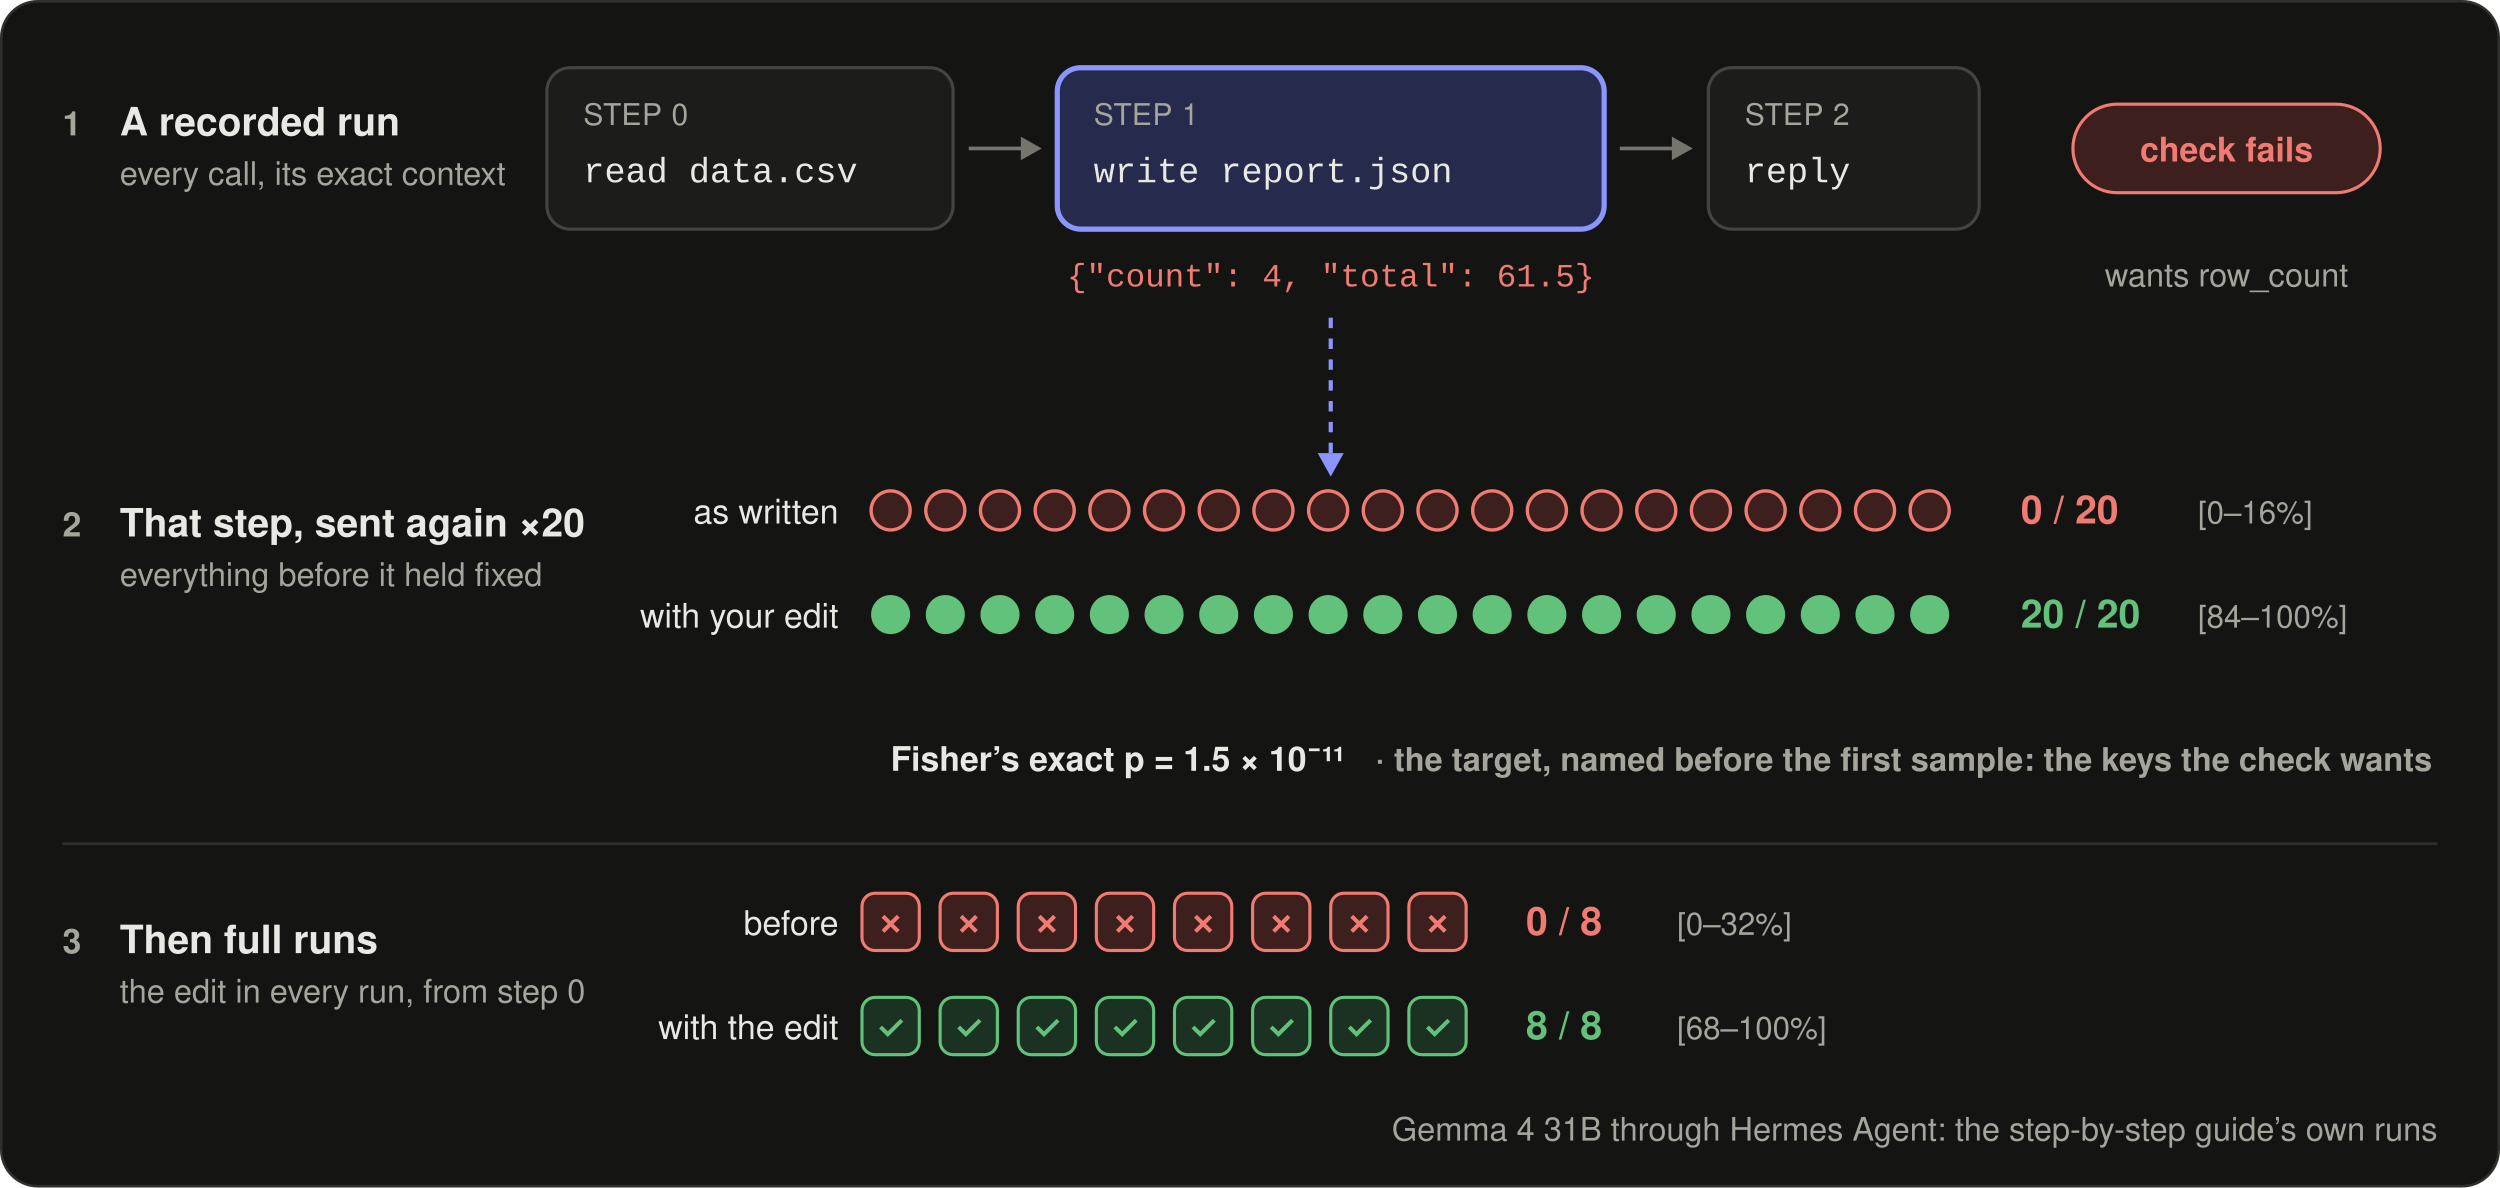
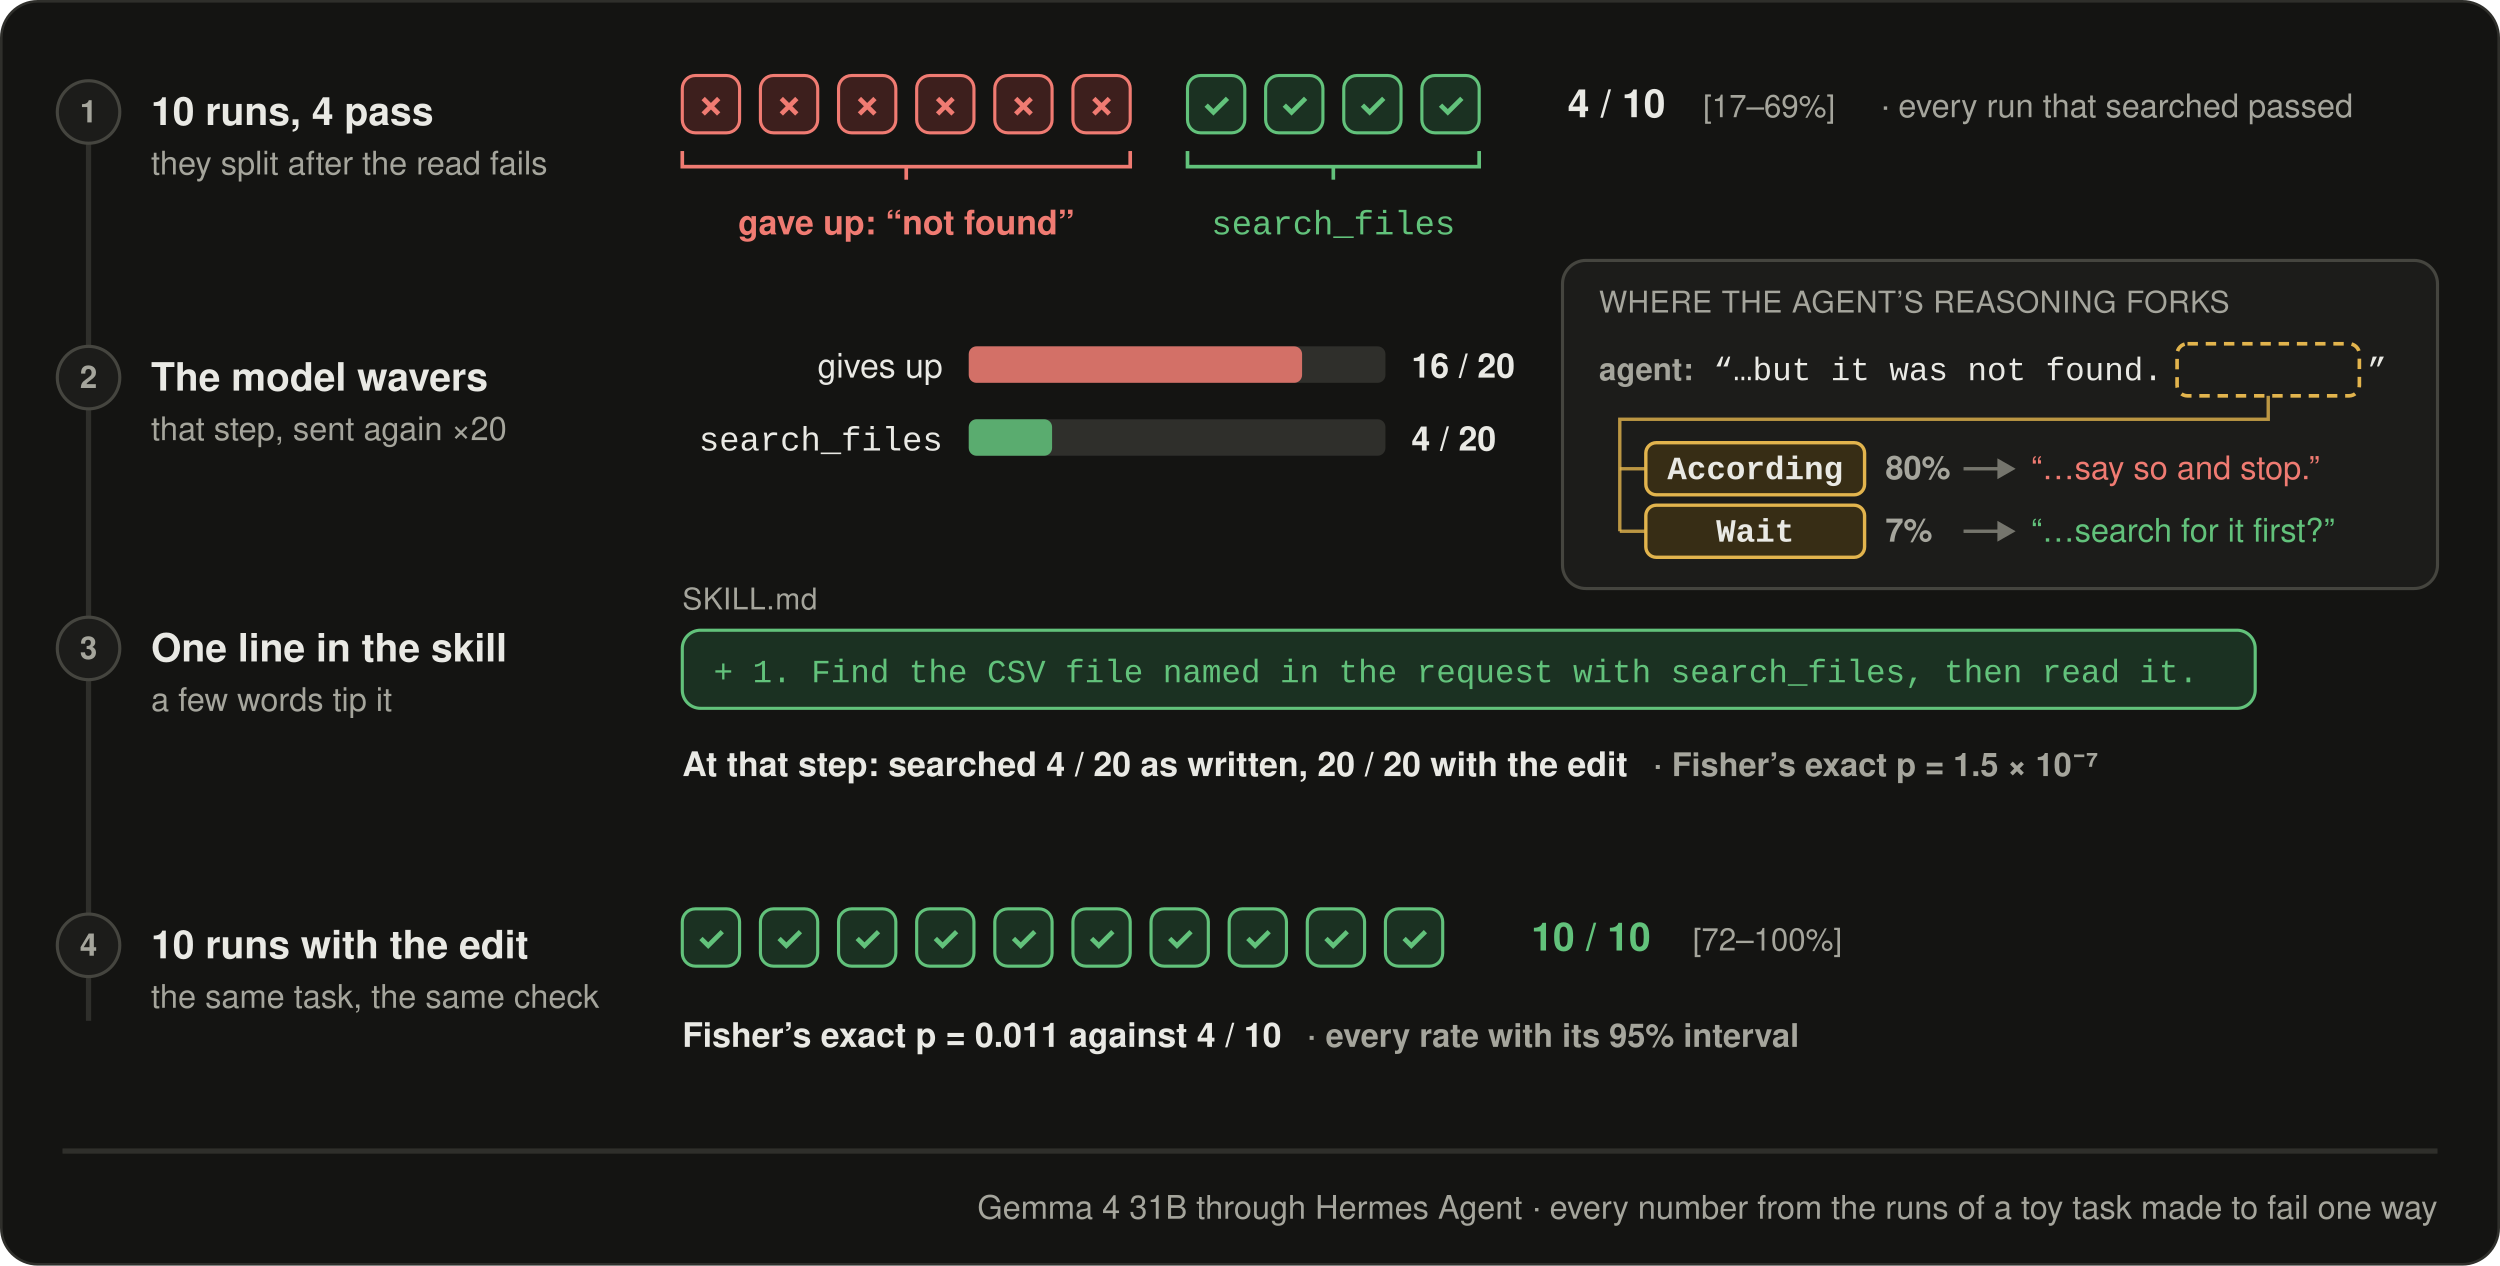
- <svg xmlns="http://www.w3.org/2000/svg" width="960" height="456" viewBox="0 0 960 456" role="img" aria-labelledby="title desc">
+ <svg xmlns="http://www.w3.org/2000/svg" width="960" height="486" viewBox="0 0 960 486" role="img" aria-labelledby="title desc">
  <style>
-     .sans { font-family: -apple-system, BlinkMacSystemFont, 'Segoe UI', Helvetica, Arial, sans-serif; }
-     .mono { font-family: ui-monospace, SFMono-Regular, 'SF Mono', Menlo, Consolas, 'Liberation Mono', monospace; }
-     .num { font-family: -apple-system, BlinkMacSystemFont, 'Segoe UI', Helvetica, Arial, sans-serif; font-size: 13px; font-weight: 600; fill: #a5a59c; }
+     .frame { fill: #141412; stroke: #2f2f2b; stroke-width: 1; }
+     .spine { stroke: #2f2f2b; stroke-width: 2; }
+     .badge { fill: #1c1c1a; stroke: #45453f; stroke-width: 1.2; }
+     .badge-t { font-family: -apple-system, BlinkMacSystemFont, 'Segoe UI', Helvetica, Arial, sans-serif; font-size: 12px; font-weight: 700; fill: #a5a59c; }
    .lane { font-family: -apple-system, BlinkMacSystemFont, 'Segoe UI', Helvetica, Arial, sans-serif; font-size: 15px; font-weight: 650; fill: #e9e9e4; }
    .lane-sub { font-family: -apple-system, BlinkMacSystemFont, 'Segoe UI', Helvetica, Arial, sans-serif; font-size: 12.5px; fill: #a5a59c; }
-     .step { fill: #1c1c1a; stroke: #45453f; stroke-width: 1.2; }
-     .step-hot { fill: #262a4d; stroke: #8b95ff; stroke-width: 2; }
-     .step-k { font-family: -apple-system, BlinkMacSystemFont, 'Segoe UI', Helvetica, Arial, sans-serif; font-size: 11.5px; fill: #a5a59c; letter-spacing: .02em; }
-     .step-t { font-family: ui-monospace, SFMono-Regular, 'SF Mono', Menlo, Consolas, 'Liberation Mono', monospace; font-size: 13.5px; fill: #e9e9e4; }
-     .wrong { font-family: ui-monospace, SFMono-Regular, 'SF Mono', Menlo, Consolas, 'Liberation Mono', monospace; font-size: 12.5px; fill: #f07b72; }
-     .arrow { stroke: #75756d; stroke-width: 1.4; fill: none; }
-     .arrowhead { fill: #75756d; }
-     .rail { stroke: #8b95ff; stroke-width: 1.6; fill: none; stroke-dasharray: 4 4; }
-     .railhead { fill: #8b95ff; }
-     .verdict-bad { fill: #3d1f1d; stroke: #f07b72; stroke-width: 1.2; }
-     .verdict-ok { fill: #1b3122; stroke: #62c27b; stroke-width: 1.2; }
-     .t-bad { font-family: -apple-system, BlinkMacSystemFont, 'Segoe UI', Helvetica, Arial, sans-serif; font-size: 13px; font-weight: 600; fill: #f07b72; }
-     .t-ok { font-family: -apple-system, BlinkMacSystemFont, 'Segoe UI', Helvetica, Arial, sans-serif; font-size: 13px; font-weight: 600; fill: #62c27b; }
-     .dot-bad { fill: #3d1f1d; stroke: #f07b72; stroke-width: 1.3; }
-     .dot-ok { fill: #62c27b; }
-     .arm { font-family: -apple-system, BlinkMacSystemFont, 'Segoe UI', Helvetica, Arial, sans-serif; font-size: 13px; fill: #e9e9e4; }
-     .rate-bad { font-family: -apple-system, BlinkMacSystemFont, 'Segoe UI', Helvetica, Arial, sans-serif; font-size: 15px; font-weight: 700; fill: #f07b72; }
+     .chip-bad { fill: #3d1f1d; stroke: #f07b72; stroke-width: 1.2; }
+     .chip-ok { fill: #1b3122; stroke: #62c27b; stroke-width: 1.2; }
+     .mark-bad { font-family: -apple-system, BlinkMacSystemFont, 'Segoe UI', Helvetica, Arial, sans-serif; font-size: 13px; font-weight: 700; fill: #f07b72; }
+     .mark-ok { font-family: -apple-system, BlinkMacSystemFont, 'Segoe UI', Helvetica, Arial, sans-serif; font-size: 13px; font-weight: 700; fill: #62c27b; }
+     .brace-bad { stroke: #f07b72; stroke-width: 1.4; fill: none; }
+     .brace-ok { stroke: #62c27b; stroke-width: 1.4; fill: none; }
+     .gave-up { font-family: -apple-system, BlinkMacSystemFont, 'Segoe UI', Helvetica, Arial, sans-serif; font-size: 13px; font-weight: 600; fill: #f07b72; }
+     .gave-up-l { font-family: -apple-system, BlinkMacSystemFont, 'Segoe UI', Helvetica, Arial, sans-serif; font-size: 13px; fill: #e9e9e4; }
+     .tool-ok { font-family: ui-monospace, SFMono-Regular, 'SF Mono', Menlo, Consolas, 'Liberation Mono', monospace; font-size: 13px; fill: #62c27b; }
+     .tool { font-family: ui-monospace, SFMono-Regular, 'SF Mono', Menlo, Consolas, 'Liberation Mono', monospace; font-size: 13px; fill: #e9e9e4; }
+     .rate { font-family: -apple-system, BlinkMacSystemFont, 'Segoe UI', Helvetica, Arial, sans-serif; font-size: 15px; font-weight: 700; fill: #e9e9e4; }
    .rate-ok { font-family: -apple-system, BlinkMacSystemFont, 'Segoe UI', Helvetica, Arial, sans-serif; font-size: 15px; font-weight: 700; fill: #62c27b; }
    .ci { font-family: -apple-system, BlinkMacSystemFont, 'Segoe UI', Helvetica, Arial, sans-serif; font-size: 12px; fill: #a5a59c; }
+     .pct { font-family: -apple-system, BlinkMacSystemFont, 'Segoe UI', Helvetica, Arial, sans-serif; font-size: 13px; font-weight: 600; fill: #e9e9e4; }
+     .bar-bad { fill: #f07b72; opacity: .85; }
+     .bar-ok { fill: #62c27b; opacity: .85; }
+     .track { fill: #2f2f2b; }
+     .card { fill: #1c1c1a; stroke: #45453f; stroke-width: 1.2; }
+     .card-k { font-family: -apple-system, BlinkMacSystemFont, 'Segoe UI', Helvetica, Arial, sans-serif; font-size: 11.5px; fill: #a5a59c; letter-spacing: .02em; }
+     .reason { font-family: ui-monospace, SFMono-Regular, 'SF Mono', Menlo, Consolas, 'Liberation Mono', monospace; font-size: 12.5px; fill: #a5a59c; }
+     .reason-t { font-family: ui-monospace, SFMono-Regular, 'SF Mono', Menlo, Consolas, 'Liberation Mono', monospace; font-size: 12.5px; fill: #e9e9e4; }
+     .speaker { font-family: -apple-system, BlinkMacSystemFont, 'Segoe UI', Helvetica, Arial, sans-serif; font-size: 12px; font-weight: 700; fill: #a5a59c; }
+     .slot { fill: none; stroke: #e2b44d; stroke-width: 1.4; stroke-dasharray: 4 3; }
+     .fork { stroke: #e2b44d; stroke-width: 1.3; fill: none; opacity: .8; }
+     .token { fill: #372d15; stroke: #e2b44d; stroke-width: 1.3; }
+     .token-t { font-family: ui-monospace, SFMono-Regular, 'SF Mono', Menlo, Consolas, 'Liberation Mono', monospace; font-size: 12.5px; font-weight: 700; fill: #e9e9e4; }
+     .alt-pct { font-family: -apple-system, BlinkMacSystemFont, 'Segoe UI', Helvetica, Arial, sans-serif; font-size: 12.5px; font-weight: 600; fill: #a5a59c; }
+     .after-bad { font-family: -apple-system, BlinkMacSystemFont, 'Segoe UI', Helvetica, Arial, sans-serif; font-size: 12.5px; fill: #f07b72; }
+     .after-ok { font-family: -apple-system, BlinkMacSystemFont, 'Segoe UI', Helvetica, Arial, sans-serif; font-size: 12.5px; fill: #62c27b; }
+     .arrow { stroke: #75756d; stroke-width: 1.3; fill: none; }
+     .arrowhead { fill: #75756d; }
+     .diff { fill: #1b3122; stroke: #62c27b; stroke-width: 1.2; }
+     .diff-t { font-family: ui-monospace, SFMono-Regular, 'SF Mono', Menlo, Consolas, 'Liberation Mono', monospace; font-size: 12.5px; fill: #62c27b; }
+     .diff-file { font-family: -apple-system, BlinkMacSystemFont, 'Segoe UI', Helvetica, Arial, sans-serif; font-size: 11.5px; fill: #a5a59c; letter-spacing: .02em; }
    .note { font-family: -apple-system, BlinkMacSystemFont, 'Segoe UI', Helvetica, Arial, sans-serif; font-size: 12.5px; fill: #a5a59c; }
    .pvalue { font-family: -apple-system, BlinkMacSystemFont, 'Segoe UI', Helvetica, Arial, sans-serif; font-size: 13px; font-weight: 600; fill: #e9e9e4; }
-     .rule { stroke: #2f2f2b; stroke-width: 1; }
-     .frame { fill: #141412; stroke: #2f2f2b; stroke-width: 1; }
    </style>
-   <rect x="0.5" y="0.5" width="959" height="455" rx="14" class="frame" />
-   <text x="24" y="52" class="num" text-anchor="start">1</text>
-   <text x="46" y="52" class="lane" text-anchor="start">A recorded run</text>
-   <text x="46" y="71" class="lane-sub" text-anchor="start">every call, its exact context</text>
-   <rect x="210" y="26" width="156" height="62" rx="9" class="step" />
-   <text x="224" y="48" class="step-k" text-anchor="start">STEP 0</text>
-   <text x="224" y="70" class="step-t" text-anchor="start">read data.csv</text>
-   <line x1="372" y1="57.0" x2="393" y2="57.0" class="arrow" />
-   <path d="M 400 57.0 L 392 52.5 L 392 61.5 z" class="arrowhead" />
-   <rect x="406" y="26" width="210" height="62" rx="9" class="step-hot" />
-   <text x="420" y="48" class="step-k" text-anchor="start">STEP 1</text>
-   <text x="420" y="70" class="step-t" text-anchor="start">write report.json</text>
-   <line x1="622" y1="57.0" x2="643" y2="57.0" class="arrow" />
-   <path d="M 650 57.0 L 642 52.5 L 642 61.5 z" class="arrowhead" />
-   <rect x="656" y="26" width="104" height="62" rx="9" class="step" />
-   <text x="670" y="48" class="step-k" text-anchor="start">STEP 2</text>
-   <text x="670" y="70" class="step-t" text-anchor="start">reply</text>
-   <rect x="796" y="40" width="118" height="34" rx="17" class="verdict-bad" />
-   <text x="855" y="62" class="t-bad" text-anchor="middle">check fails</text>
-   <text x="511" y="110" class="wrong" text-anchor="middle">{"count": 4, "total": 61.5}</text>
-   <text x="855" y="110" class="note" text-anchor="middle">wants row_count</text>
-   <path d="M 511.0 122 L 511.0 174" class="rail" />
-   <path d="M 511.0 183 L 506.0 174 L 516.0 174 z" class="railhead" />
-   <text x="24" y="206" class="num" text-anchor="start">2</text>
-   <text x="46" y="206" class="lane" text-anchor="start">That step, sent again ×20</text>
-   <text x="46" y="225" class="lane-sub" text-anchor="start">everything before it held fixed</text>
-   <text x="322" y="201" class="arm" text-anchor="end">as written</text>
-   <circle cx="342" cy="196" r="7.5" class="dot-bad" />
-   <circle cx="363" cy="196" r="7.5" class="dot-bad" />
-   <circle cx="384" cy="196" r="7.5" class="dot-bad" />
-   <circle cx="405" cy="196" r="7.5" class="dot-bad" />
-   <circle cx="426" cy="196" r="7.5" class="dot-bad" />
-   <circle cx="447" cy="196" r="7.5" class="dot-bad" />
-   <circle cx="468" cy="196" r="7.5" class="dot-bad" />
-   <circle cx="489" cy="196" r="7.5" class="dot-bad" />
-   <circle cx="510" cy="196" r="7.5" class="dot-bad" />
-   <circle cx="531" cy="196" r="7.5" class="dot-bad" />
-   <circle cx="552" cy="196" r="7.5" class="dot-bad" />
-   <circle cx="573" cy="196" r="7.5" class="dot-bad" />
-   <circle cx="594" cy="196" r="7.5" class="dot-bad" />
-   <circle cx="615" cy="196" r="7.5" class="dot-bad" />
-   <circle cx="636" cy="196" r="7.5" class="dot-bad" />
-   <circle cx="657" cy="196" r="7.5" class="dot-bad" />
-   <circle cx="678" cy="196" r="7.5" class="dot-bad" />
-   <circle cx="699" cy="196" r="7.5" class="dot-bad" />
-   <circle cx="720" cy="196" r="7.5" class="dot-bad" />
-   <circle cx="741" cy="196" r="7.5" class="dot-bad" />
-   <text x="776" y="201" class="rate-bad" text-anchor="start">0 / 20</text>
-   <text x="844" y="201" class="ci" text-anchor="start">[0–16%]</text>
-   <text x="322" y="241" class="arm" text-anchor="end">with your edit</text>
-   <circle cx="342" cy="236" r="7.5" class="dot-ok" />
-   <circle cx="363" cy="236" r="7.5" class="dot-ok" />
-   <circle cx="384" cy="236" r="7.5" class="dot-ok" />
-   <circle cx="405" cy="236" r="7.5" class="dot-ok" />
-   <circle cx="426" cy="236" r="7.5" class="dot-ok" />
-   <circle cx="447" cy="236" r="7.5" class="dot-ok" />
-   <circle cx="468" cy="236" r="7.5" class="dot-ok" />
-   <circle cx="489" cy="236" r="7.5" class="dot-ok" />
-   <circle cx="510" cy="236" r="7.5" class="dot-ok" />
-   <circle cx="531" cy="236" r="7.5" class="dot-ok" />
-   <circle cx="552" cy="236" r="7.5" class="dot-ok" />
-   <circle cx="573" cy="236" r="7.5" class="dot-ok" />
-   <circle cx="594" cy="236" r="7.5" class="dot-ok" />
-   <circle cx="615" cy="236" r="7.5" class="dot-ok" />
-   <circle cx="636" cy="236" r="7.5" class="dot-ok" />
-   <circle cx="657" cy="236" r="7.5" class="dot-ok" />
-   <circle cx="678" cy="236" r="7.5" class="dot-ok" />
-   <circle cx="699" cy="236" r="7.5" class="dot-ok" />
-   <circle cx="720" cy="236" r="7.5" class="dot-ok" />
-   <circle cx="741" cy="236" r="7.5" class="dot-ok" />
-   <text x="776" y="241" class="rate-ok" text-anchor="start">20 / 20</text>
-   <text x="844" y="241" class="ci" text-anchor="start">[84–100%]</text>
-   <text x="342" y="296" class="pvalue" text-anchor="start">Fisher’s exact p = 1.5 × 10⁻¹¹<tspan class="note" dx="12">·  the target, named before the first sample: the keys the check wants</tspan>
+   <rect x="0.5" y="0.5" width="959" height="485" rx="14" class="frame" />
+   <line x1="34" y1="54" x2="34" y2="392" class="spine" />
+   <circle cx="34" cy="43" r="12" class="badge" />
+   <text x="34" y="47" class="badge-t" text-anchor="middle">1</text>
+   <text x="58" y="48" class="lane" text-anchor="start">10 runs, 4 pass</text>
+   <text x="58" y="67" class="lane-sub" text-anchor="start">they split after the read fails</text>
+   <rect x="262" y="29" width="22" height="22" rx="5" class="chip-bad" />
+   <text x="273" y="45" class="mark-bad" text-anchor="middle">✗</text>
+   <rect x="292" y="29" width="22" height="22" rx="5" class="chip-bad" />
+   <text x="303" y="45" class="mark-bad" text-anchor="middle">✗</text>
+   <rect x="322" y="29" width="22" height="22" rx="5" class="chip-bad" />
+   <text x="333" y="45" class="mark-bad" text-anchor="middle">✗</text>
+   <rect x="352" y="29" width="22" height="22" rx="5" class="chip-bad" />
+   <text x="363" y="45" class="mark-bad" text-anchor="middle">✗</text>
+   <rect x="382" y="29" width="22" height="22" rx="5" class="chip-bad" />
+   <text x="393" y="45" class="mark-bad" text-anchor="middle">✗</text>
+   <rect x="412" y="29" width="22" height="22" rx="5" class="chip-bad" />
+   <text x="423" y="45" class="mark-bad" text-anchor="middle">✗</text>
+   <rect x="456" y="29" width="22" height="22" rx="5" class="chip-ok" />
+   <text x="467" y="45" class="mark-ok" text-anchor="middle">✓</text>
+   <rect x="486" y="29" width="22" height="22" rx="5" class="chip-ok" />
+   <text x="497" y="45" class="mark-ok" text-anchor="middle">✓</text>
+   <rect x="516" y="29" width="22" height="22" rx="5" class="chip-ok" />
+   <text x="527" y="45" class="mark-ok" text-anchor="middle">✓</text>
+   <rect x="546" y="29" width="22" height="22" rx="5" class="chip-ok" />
+   <text x="557" y="45" class="mark-ok" text-anchor="middle">✓</text>
+   <path d="M 262 58 L 262 64 L 434 64 L 434 58 M 348.0 64 L 348.0 69" class="brace-bad" />
+   <text x="348.0" y="90" class="gave-up" text-anchor="middle">gave up: “not found”</text>
+   <path d="M 456 58 L 456 64 L 568 64 L 568 58 M 512.0 64 L 512.0 69" class="brace-ok" />
+   <text x="512.0" y="90" class="tool-ok" text-anchor="middle">search_files</text>
+   <text x="602" y="45" class="rate" text-anchor="start">4 / 10</text>
+   <text x="654" y="45" class="ci" text-anchor="start">[17–69%]</text>
+   <text x="722" y="45" class="note" text-anchor="start">·  every run that searched passed</text>
+   <circle cx="34" cy="145" r="12" class="badge" />
+   <text x="34" y="149" class="badge-t" text-anchor="middle">2</text>
+   <text x="58" y="150" class="lane" text-anchor="start">The model wavers</text>
+   <text x="58" y="169" class="lane-sub" text-anchor="start">that step, sent again ×20</text>
+   <text x="362" y="145" class="gave-up-l" text-anchor="end">gives up</text>
+   <rect x="372" y="133" width="160" height="14" rx="3" class="track" />
+   <rect x="372" y="133" width="128" height="14" rx="3" class="bar-bad" />
+   <text x="542" y="145" class="pct" text-anchor="start">16 / 20</text>
+   <text x="362" y="173" class="tool" text-anchor="end">search_files</text>
+   <rect x="372" y="161" width="160" height="14" rx="3" class="track" />
+   <rect x="372" y="161" width="32" height="14" rx="3" class="bar-ok" />
+   <text x="542" y="173" class="pct" text-anchor="start">4 / 20</text>
+   <rect x="600" y="100" width="336" height="126" rx="9" class="card" />
+   <text x="614" y="120" class="card-k" text-anchor="start">WHERE THE AGENT’S REASONING FORKS</text>
+   <text x="614" y="146" class="speaker" text-anchor="start">agent:</text>
+   <text x="658" y="146" class="reason-t" text-anchor="start">“…but it was not found.</text>
+   <rect x="836" y="132" width="70" height="20" rx="4" class="slot" />
+   <text x="909" y="146" class="reason-t" text-anchor="start">”</text>
+   <path d="M 871.0 152 L 871.0 161 L 622 161 L 622 204" class="fork" />
+   <path d="M 622 180 L 632 180" class="fork" />
+   <rect x="632" y="170" width="84" height="20" rx="4" class="token" />
+   <text x="674" y="184" class="token-t" text-anchor="middle">According</text>
+   <text x="724" y="184" class="alt-pct" text-anchor="start">80%</text>
+   <line x1="754" y1="180" x2="768" y2="180" class="arrow" />
+   <path d="M 774 180 L 767 176 L 767 184 z" class="arrowhead" />
+   <text x="780" y="184" class="after-bad" text-anchor="start">“…say so and stop.”</text>
+   <path d="M 622 204 L 632 204" class="fork" />
+   <rect x="632" y="194" width="84" height="20" rx="4" class="token" />
+   <text x="674" y="208" class="token-t" text-anchor="middle">Wait</text>
+   <text x="724" y="208" class="alt-pct" text-anchor="start">7%</text>
+   <line x1="754" y1="204" x2="768" y2="204" class="arrow" />
+   <path d="M 774 204 L 767 200 L 767 208 z" class="arrowhead" />
+   <text x="780" y="208" class="after-ok" text-anchor="start">“…search for it first?”</text>
+   <circle cx="34" cy="249" r="12" class="badge" />
+   <text x="34" y="253" class="badge-t" text-anchor="middle">3</text>
+   <text x="58" y="254" class="lane" text-anchor="start">One line in the skill</text>
+   <text x="58" y="273" class="lane-sub" text-anchor="start">a few words tip it</text>
+   <text x="262" y="234" class="diff-file" text-anchor="start">SKILL.md</text>
+   <rect x="262" y="242" width="604" height="30" rx="7" class="diff" />
+   <text x="274" y="262" class="diff-t" text-anchor="start">+ 1. Find the CSV file named in the request with search_files, then read it.</text>
+   <text x="262" y="298" class="pvalue" text-anchor="start">At that step: searched 4 / 20 as written, 20 / 20 with the edit<tspan class="note" dx="10">·  Fisher’s exact p = 1.5 × 10⁻⁷</tspan>
  </text>
-   <line x1="24" y1="324" x2="936" y2="324" class="rule" />
-   <text x="24" y="366" class="num" text-anchor="start">3</text>
-   <text x="46" y="366" class="lane" text-anchor="start">Then full runs</text>
-   <text x="46" y="385" class="lane-sub" text-anchor="start">the edit in every run, from step 0</text>
-   <text x="322" y="359" class="arm" text-anchor="end">before</text>
-   <rect x="331" y="343" width="22" height="22" rx="5" class="verdict-bad" />
-   <text x="342" y="359" class="t-bad" text-anchor="middle">✗</text>
-   <rect x="361" y="343" width="22" height="22" rx="5" class="verdict-bad" />
-   <text x="372" y="359" class="t-bad" text-anchor="middle">✗</text>
-   <rect x="391" y="343" width="22" height="22" rx="5" class="verdict-bad" />
-   <text x="402" y="359" class="t-bad" text-anchor="middle">✗</text>
-   <rect x="421" y="343" width="22" height="22" rx="5" class="verdict-bad" />
-   <text x="432" y="359" class="t-bad" text-anchor="middle">✗</text>
-   <rect x="451" y="343" width="22" height="22" rx="5" class="verdict-bad" />
-   <text x="462" y="359" class="t-bad" text-anchor="middle">✗</text>
-   <rect x="481" y="343" width="22" height="22" rx="5" class="verdict-bad" />
-   <text x="492" y="359" class="t-bad" text-anchor="middle">✗</text>
-   <rect x="511" y="343" width="22" height="22" rx="5" class="verdict-bad" />
-   <text x="522" y="359" class="t-bad" text-anchor="middle">✗</text>
-   <rect x="541" y="343" width="22" height="22" rx="5" class="verdict-bad" />
-   <text x="552" y="359" class="t-bad" text-anchor="middle">✗</text>
-   <text x="586" y="359" class="rate-bad" text-anchor="start">0 / 8</text>
-   <text x="644" y="359" class="ci" text-anchor="start">[0–32%]</text>
-   <text x="322" y="399" class="arm" text-anchor="end">with the edit</text>
-   <rect x="331" y="383" width="22" height="22" rx="5" class="verdict-ok" />
-   <text x="342" y="399" class="t-ok" text-anchor="middle">✓</text>
-   <rect x="361" y="383" width="22" height="22" rx="5" class="verdict-ok" />
-   <text x="372" y="399" class="t-ok" text-anchor="middle">✓</text>
-   <rect x="391" y="383" width="22" height="22" rx="5" class="verdict-ok" />
-   <text x="402" y="399" class="t-ok" text-anchor="middle">✓</text>
-   <rect x="421" y="383" width="22" height="22" rx="5" class="verdict-ok" />
-   <text x="432" y="399" class="t-ok" text-anchor="middle">✓</text>
-   <rect x="451" y="383" width="22" height="22" rx="5" class="verdict-ok" />
-   <text x="462" y="399" class="t-ok" text-anchor="middle">✓</text>
-   <rect x="481" y="383" width="22" height="22" rx="5" class="verdict-ok" />
-   <text x="492" y="399" class="t-ok" text-anchor="middle">✓</text>
-   <rect x="511" y="383" width="22" height="22" rx="5" class="verdict-ok" />
-   <text x="522" y="399" class="t-ok" text-anchor="middle">✓</text>
-   <rect x="541" y="383" width="22" height="22" rx="5" class="verdict-ok" />
-   <text x="552" y="399" class="t-ok" text-anchor="middle">✓</text>
-   <text x="586" y="399" class="rate-ok" text-anchor="start">8 / 8</text>
-   <text x="644" y="399" class="ci" text-anchor="start">[68–100%]</text>
-   <text x="936" y="438" class="note" text-anchor="end">Gemma 4 31B through Hermes Agent: the step-by-step guide’s own runs</text>
+   <circle cx="34" cy="363" r="12" class="badge" />
+   <text x="34" y="367" class="badge-t" text-anchor="middle">4</text>
+   <text x="58" y="368" class="lane" text-anchor="start">10 runs with the edit</text>
+   <text x="58" y="387" class="lane-sub" text-anchor="start">the same task, the same check</text>
+   <rect x="262" y="349" width="22" height="22" rx="5" class="chip-ok" />
+   <text x="273" y="365" class="mark-ok" text-anchor="middle">✓</text>
+   <rect x="292" y="349" width="22" height="22" rx="5" class="chip-ok" />
+   <text x="303" y="365" class="mark-ok" text-anchor="middle">✓</text>
+   <rect x="322" y="349" width="22" height="22" rx="5" class="chip-ok" />
+   <text x="333" y="365" class="mark-ok" text-anchor="middle">✓</text>
+   <rect x="352" y="349" width="22" height="22" rx="5" class="chip-ok" />
+   <text x="363" y="365" class="mark-ok" text-anchor="middle">✓</text>
+   <rect x="382" y="349" width="22" height="22" rx="5" class="chip-ok" />
+   <text x="393" y="365" class="mark-ok" text-anchor="middle">✓</text>
+   <rect x="412" y="349" width="22" height="22" rx="5" class="chip-ok" />
+   <text x="423" y="365" class="mark-ok" text-anchor="middle">✓</text>
+   <rect x="442" y="349" width="22" height="22" rx="5" class="chip-ok" />
+   <text x="453" y="365" class="mark-ok" text-anchor="middle">✓</text>
+   <rect x="472" y="349" width="22" height="22" rx="5" class="chip-ok" />
+   <text x="483" y="365" class="mark-ok" text-anchor="middle">✓</text>
+   <rect x="502" y="349" width="22" height="22" rx="5" class="chip-ok" />
+   <text x="513" y="365" class="mark-ok" text-anchor="middle">✓</text>
+   <rect x="532" y="349" width="22" height="22" rx="5" class="chip-ok" />
+   <text x="543" y="365" class="mark-ok" text-anchor="middle">✓</text>
+   <text x="588" y="365" class="rate-ok" text-anchor="start">10 / 10</text>
+   <text x="650" y="365" class="ci" text-anchor="start">[72–100%]</text>
+   <text x="262" y="402" class="pvalue" text-anchor="start">Fisher’s exact p = 0.011 against 4 / 10<tspan class="note" dx="10">·  every rate with its 95% interval</tspan>
+   </text>
+   <line x1="24" y1="442" x2="936" y2="442" class="spine" />
+   <text x="936" y="468" class="note" text-anchor="end">Gemma 4 31B through Hermes Agent · every number from the runs of a toy task made to fail one way</text>
</svg>
